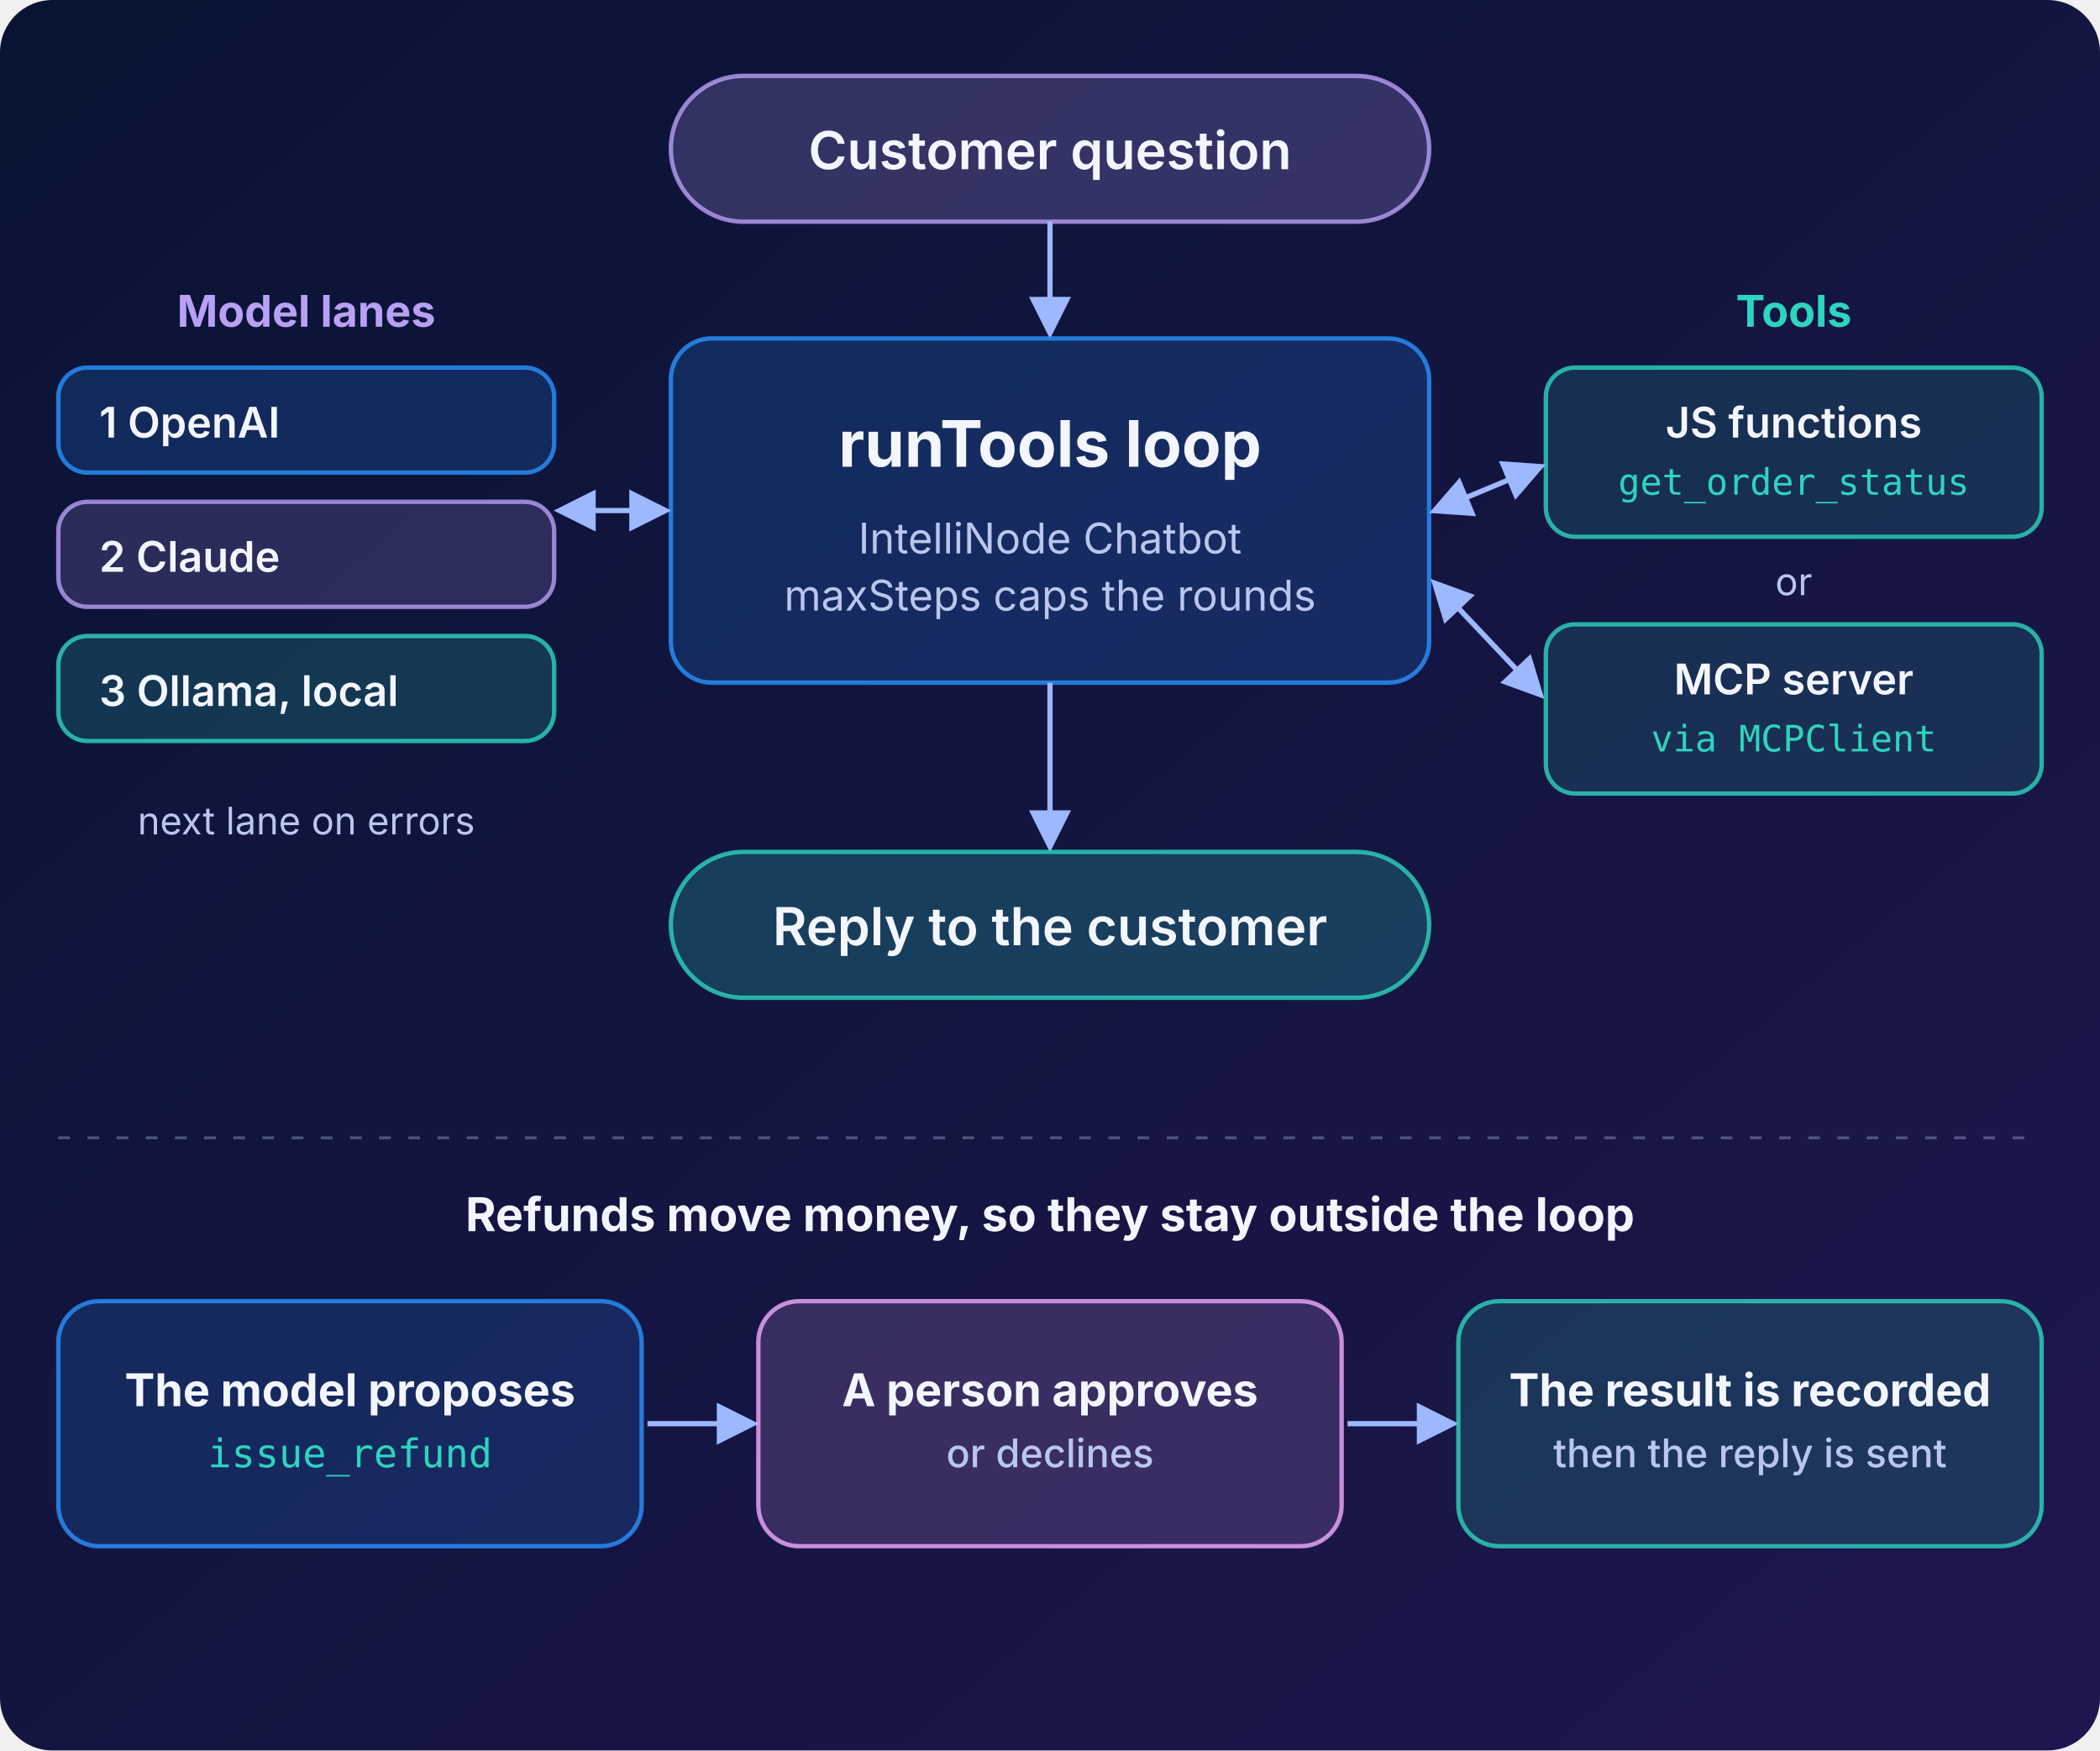
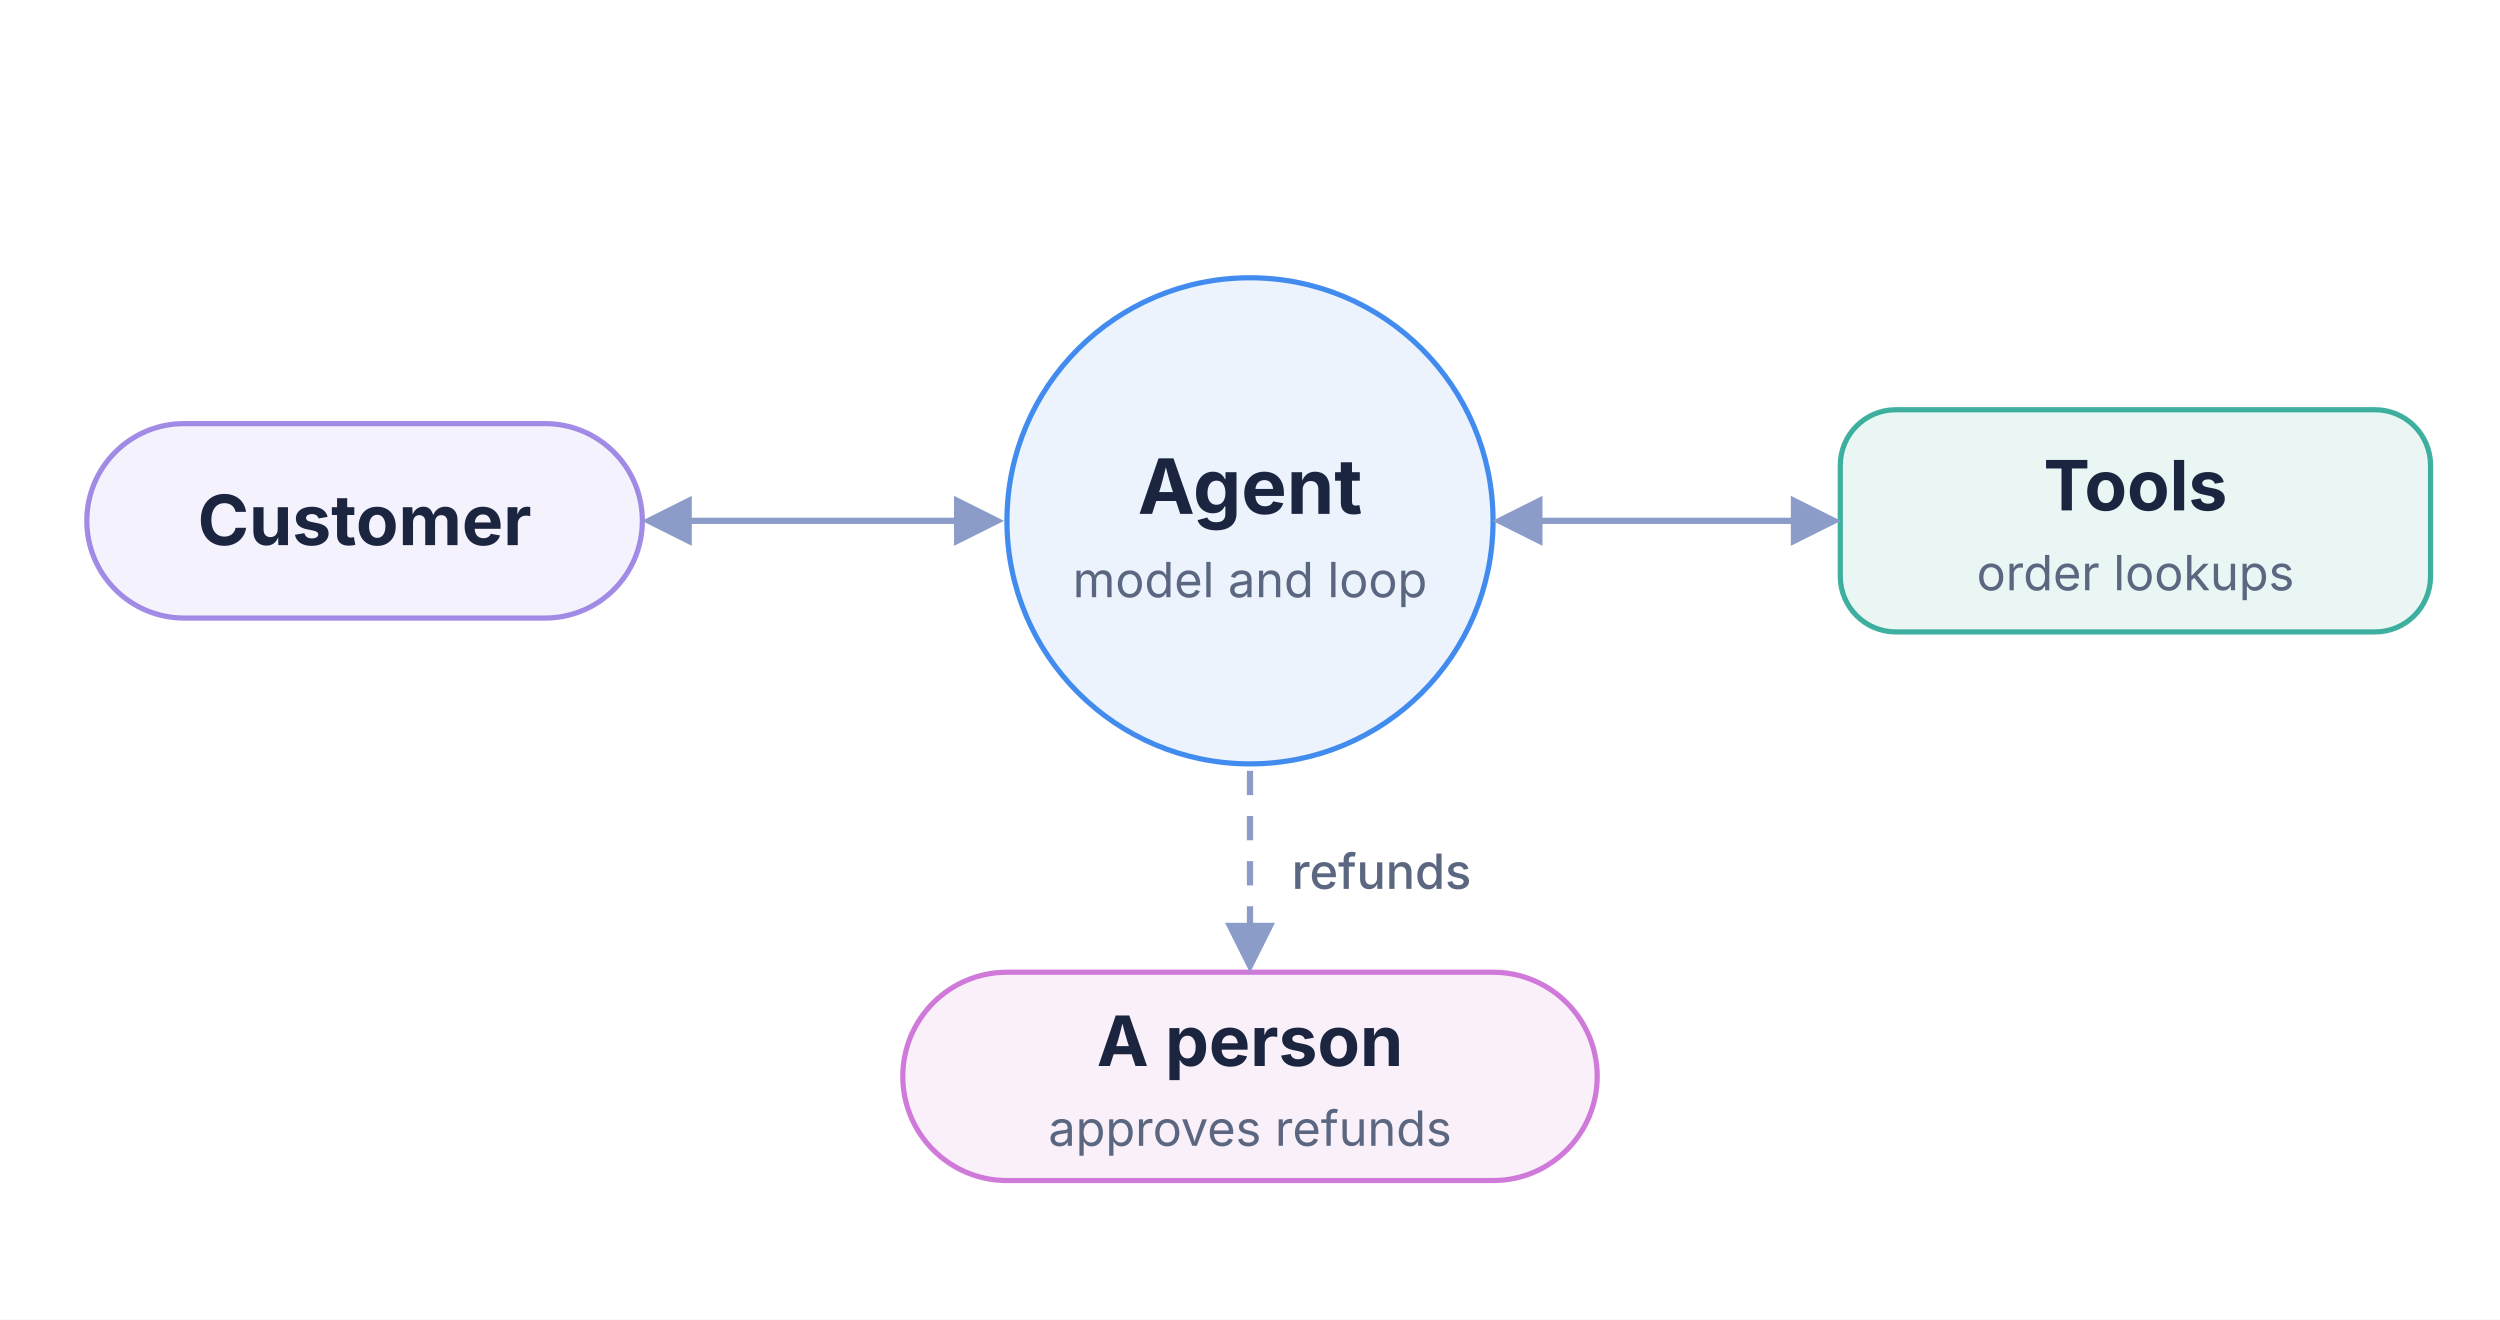
- <svg xmlns="http://www.w3.org/2000/svg" viewBox="0 0 720 600" width="720" height="600" role="img" aria-labelledby="t d">
+ <svg xmlns="http://www.w3.org/2000/svg" viewBox="0 0 720 380" width="720" height="380" role="img" aria-labelledby="t d">
  <defs>
-     <linearGradient id="bg" x1="0" y1="0" x2="1" y2="1">
-       <stop offset="0" stop-color="#091434" />
-       <stop offset="1" stop-color="#1E164E" />
-     </linearGradient>
    <marker id="head" viewBox="0 0 10 10" refX="8.5" refY="5" markerWidth="8" markerHeight="8" orient="auto-start-reverse">
-       <path d="M 0 0 L 10 5 L 0 10 z" fill="#9DB8FF" />
+       <path d="M 0 0 L 10 5 L 0 10 z" fill="#8A9CC7" />
    </marker>
    <marker id="head-start" viewBox="0 0 10 10" refX="8.5" refY="5" markerWidth="8" markerHeight="8" orient="auto-start-reverse">
-       <path d="M 0 0 L 10 5 L 0 10 z" fill="#9DB8FF" />
+       <path d="M 0 0 L 10 5 L 0 10 z" fill="#8A9CC7" />
    </marker>
  </defs>
-   <rect width="720" height="600" rx="18" fill="url(#bg)" />
-   <rect x="230" y="26" width="260" height="50" rx="25.0" fill="#B8A0F5" fill-opacity="0.22" stroke="#B8A0F5" stroke-opacity="0.8" stroke-width="1.5" />
-   <text x="360" y="58" font-family="Inter, -apple-system, 'Segoe UI', Helvetica, Arial, sans-serif" font-size="18" font-weight="600" fill="#F3F6FF" text-anchor="middle">Customer question</text>
-   <path d="M 360 76 L 360 114" fill="none" stroke="#9DB8FF" stroke-width="1.8" marker-end="url(#head)" />
-   <rect x="230" y="116" width="260" height="118" rx="14" fill="#2992FE" fill-opacity="0.18" stroke="#2992FE" stroke-opacity="0.8" stroke-width="1.5" />
-   <text x="360" y="160" font-family="Inter, -apple-system, 'Segoe UI', Helvetica, Arial, sans-serif" font-size="22" font-weight="700" fill="#F3F6FF" text-anchor="middle">runTools loop</text>
-   <text x="360" y="189.7" font-family="Inter, -apple-system, 'Segoe UI', Helvetica, Arial, sans-serif" font-size="14.5" font-weight="400" fill="#B9C6EE" text-anchor="middle">IntelliNode Chatbot</text>
-   <text x="360" y="209.275" font-family="Inter, -apple-system, 'Segoe UI', Helvetica, Arial, sans-serif" font-size="14.5" font-weight="400" fill="#B9C6EE" text-anchor="middle">maxSteps caps the rounds</text>
-   <text x="105" y="112" font-family="Inter, -apple-system, 'Segoe UI', Helvetica, Arial, sans-serif" font-size="15" font-weight="700" fill="#B8A0F5" text-anchor="middle">Model lanes</text>
-   <rect x="20" y="126" width="170" height="36" rx="10" fill="#2992FE" fill-opacity="0.18" stroke="#2992FE" stroke-opacity="0.8" stroke-width="1.5" />
-   <text x="34" y="150" font-family="Inter, -apple-system, 'Segoe UI', Helvetica, Arial, sans-serif" font-size="14.5" font-weight="600" fill="#F3F6FF" text-anchor="start">1  OpenAI</text>
-   <rect x="20" y="172" width="170" height="36" rx="10" fill="#B8A0F5" fill-opacity="0.18" stroke="#B8A0F5" stroke-opacity="0.8" stroke-width="1.5" />
-   <text x="34" y="196" font-family="Inter, -apple-system, 'Segoe UI', Helvetica, Arial, sans-serif" font-size="14.5" font-weight="600" fill="#F3F6FF" text-anchor="start">2  Claude</text>
-   <rect x="20" y="218" width="170" height="36" rx="10" fill="#2DD4BF" fill-opacity="0.18" stroke="#2DD4BF" stroke-opacity="0.8" stroke-width="1.5" />
-   <text x="34" y="242" font-family="Inter, -apple-system, 'Segoe UI', Helvetica, Arial, sans-serif" font-size="14.5" font-weight="600" fill="#F3F6FF" text-anchor="start">3  Ollama, local</text>
-   <text x="105" y="286" font-family="Inter, -apple-system, 'Segoe UI', Helvetica, Arial, sans-serif" font-size="13" font-weight="400" fill="#B9C6EE" text-anchor="middle">next lane on errors</text>
-   <path d="M 192 175 L 228 175" fill="none" stroke="#9DB8FF" stroke-width="1.8" marker-end="url(#head)" marker-start="url(#head-start)" />
-   <text x="615" y="112" font-family="Inter, -apple-system, 'Segoe UI', Helvetica, Arial, sans-serif" font-size="15" font-weight="700" fill="#2DD4BF" text-anchor="middle">Tools</text>
-   <rect x="530" y="126" width="170" height="58" rx="10" fill="#2DD4BF" fill-opacity="0.14" stroke="#2DD4BF" stroke-opacity="0.8" stroke-width="1.5" />
-   <text x="615" y="150" font-family="Inter, -apple-system, 'Segoe UI', Helvetica, Arial, sans-serif" font-size="14.5" font-weight="600" fill="#F3F6FF" text-anchor="middle">JS functions</text>
-   <text x="615" y="169.575" font-family="'SFMono-Regular', Menlo, Consolas, monospace" font-size="12.5" font-weight="500" fill="#2DD4BF" text-anchor="middle">get_order_status</text>
-   <text x="615" y="204" font-family="Inter, -apple-system, 'Segoe UI', Helvetica, Arial, sans-serif" font-size="13" font-weight="400" fill="#B9C6EE" text-anchor="middle">or</text>
-   <rect x="530" y="214" width="170" height="58" rx="10" fill="#2DD4BF" fill-opacity="0.14" stroke="#2DD4BF" stroke-opacity="0.8" stroke-width="1.5" />
-   <text x="615" y="238" font-family="Inter, -apple-system, 'Segoe UI', Helvetica, Arial, sans-serif" font-size="14.5" font-weight="600" fill="#F3F6FF" text-anchor="middle">MCP server</text>
-   <text x="615" y="257.575" font-family="'SFMono-Regular', Menlo, Consolas, monospace" font-size="12.5" font-weight="500" fill="#2DD4BF" text-anchor="middle">via MCPClient</text>
-   <path d="M 492 175 L 528 160" fill="none" stroke="#9DB8FF" stroke-width="1.8" marker-end="url(#head)" marker-start="url(#head-start)" />
-   <path d="M 492 200 L 528 238" fill="none" stroke="#9DB8FF" stroke-width="1.8" marker-end="url(#head)" marker-start="url(#head-start)" />
-   <path d="M 360 234 L 360 290" fill="none" stroke="#9DB8FF" stroke-width="1.8" marker-end="url(#head)" />
-   <rect x="230" y="292" width="260" height="50" rx="25.0" fill="#2DD4BF" fill-opacity="0.22" stroke="#2DD4BF" stroke-opacity="0.8" stroke-width="1.5" />
-   <text x="360" y="324" font-family="Inter, -apple-system, 'Segoe UI', Helvetica, Arial, sans-serif" font-size="18" font-weight="600" fill="#F3F6FF" text-anchor="middle">Reply to the customer</text>
-   <line x1="20" y1="390" x2="700" y2="390" stroke="#B9C6EE" stroke-opacity="0.35" stroke-dasharray="4 6" />
-   <text x="360" y="422" font-family="Inter, -apple-system, 'Segoe UI', Helvetica, Arial, sans-serif" font-size="16" font-weight="700" fill="#F3F6FF" text-anchor="middle">Refunds move money, so they stay outside the loop</text>
-   <rect x="20" y="446" width="200" height="84" rx="14" fill="#2992FE" fill-opacity="0.16" stroke="#2992FE" stroke-opacity="0.8" stroke-width="1.5" />
-   <text x="120" y="482" font-family="Inter, -apple-system, 'Segoe UI', Helvetica, Arial, sans-serif" font-size="15.5" font-weight="700" fill="#F3F6FF" text-anchor="middle">The model proposes</text>
-   <text x="120" y="502.925" font-family="'SFMono-Regular', Menlo, Consolas, monospace" font-size="13.5" font-weight="500" fill="#2DD4BF" text-anchor="middle">issue_refund</text>
-   <path d="M 222 488 L 258 488" fill="none" stroke="#9DB8FF" stroke-width="1.8" marker-end="url(#head)" />
-   <rect x="260" y="446" width="200" height="84" rx="14" fill="#F0ABFC" fill-opacity="0.16" stroke="#F0ABFC" stroke-opacity="0.8" stroke-width="1.5" />
-   <text x="360" y="482" font-family="Inter, -apple-system, 'Segoe UI', Helvetica, Arial, sans-serif" font-size="15.5" font-weight="700" fill="#F3F6FF" text-anchor="middle">A person approves</text>
-   <text x="360" y="502.925" font-family="Inter, -apple-system, 'Segoe UI', Helvetica, Arial, sans-serif" font-size="13.5" font-weight="500" fill="#B9C6EE" text-anchor="middle">or declines</text>
-   <path d="M 462 488 L 498 488" fill="none" stroke="#9DB8FF" stroke-width="1.8" marker-end="url(#head)" />
-   <rect x="500" y="446" width="200" height="84" rx="14" fill="#2DD4BF" fill-opacity="0.16" stroke="#2DD4BF" stroke-opacity="0.8" stroke-width="1.5" />
-   <text x="600" y="482" font-family="Inter, -apple-system, 'Segoe UI', Helvetica, Arial, sans-serif" font-size="15.5" font-weight="700" fill="#F3F6FF" text-anchor="middle">The result is recorded</text>
-   <text x="600" y="502.925" font-family="Inter, -apple-system, 'Segoe UI', Helvetica, Arial, sans-serif" font-size="13.5" font-weight="500" fill="#B9C6EE" text-anchor="middle">then the reply is sent</text>
+   <rect width="720" height="380" fill="#FFFFFF" />
+   <rect x="25.0" y="122.0" width="160" height="56" rx="28.0" fill="#8B6FE0" fill-opacity="0.09" stroke="#8B6FE0" stroke-opacity="0.8" stroke-width="1.5" />
+   <text x="105" y="157" font-family="Inter, -apple-system, 'Segoe UI', Helvetica, Arial, sans-serif" font-size="20" font-weight="700" fill="#1B2540" text-anchor="middle">Customer</text>
+   <circle cx="360" cy="150" r="70" fill="#2F80ED" fill-opacity="0.09" stroke="#2F80ED" stroke-opacity="0.9" stroke-width="1.5" />
+   <text x="360" y="148" font-family="Inter, -apple-system, 'Segoe UI', Helvetica, Arial, sans-serif" font-size="22" font-weight="700" fill="#1B2540" text-anchor="middle">Agent</text>
+   <text x="360" y="172" font-family="Inter, -apple-system, 'Segoe UI', Helvetica, Arial, sans-serif" font-size="14" font-weight="400" fill="#5B6680" text-anchor="middle">model and loop</text>
+   <rect x="530.0" y="118.0" width="170" height="64" rx="16" fill="#119C88" fill-opacity="0.09" stroke="#119C88" stroke-opacity="0.8" stroke-width="1.5" />
+   <text x="615" y="147" font-family="Inter, -apple-system, 'Segoe UI', Helvetica, Arial, sans-serif" font-size="20" font-weight="700" fill="#1B2540" text-anchor="middle">Tools</text>
+   <text x="615" y="170" font-family="Inter, -apple-system, 'Segoe UI', Helvetica, Arial, sans-serif" font-size="14" font-weight="400" fill="#5B6680" text-anchor="middle">order lookups</text>
+   <rect x="260.0" y="280.0" width="200" height="60" rx="30.0" fill="#C45AD1" fill-opacity="0.09" stroke="#C45AD1" stroke-opacity="0.8" stroke-width="1.5" />
+   <text x="360" y="307" font-family="Inter, -apple-system, 'Segoe UI', Helvetica, Arial, sans-serif" font-size="20" font-weight="700" fill="#1B2540" text-anchor="middle">A person</text>
+   <text x="360" y="330" font-family="Inter, -apple-system, 'Segoe UI', Helvetica, Arial, sans-serif" font-size="14" font-weight="400" fill="#5B6680" text-anchor="middle">approves refunds</text>
+   <path d="M 187 150 L 287 150" fill="none" stroke="#8A9CC7" stroke-width="1.8" marker-end="url(#head)" marker-start="url(#head-start)" />
+   <path d="M 432 150 L 528 150" fill="none" stroke="#8A9CC7" stroke-width="1.8" marker-end="url(#head)" marker-start="url(#head-start)" />
+   <path d="M 360 222 L 360 278" fill="none" stroke="#8A9CC7" stroke-width="1.8" stroke-dasharray="7 6" marker-end="url(#head)" />
+   <text x="372" y="256" font-family="Inter, -apple-system, 'Segoe UI', Helvetica, Arial, sans-serif" font-size="14" font-weight="500" fill="#5B6680" text-anchor="start">refunds</text>
</svg>
